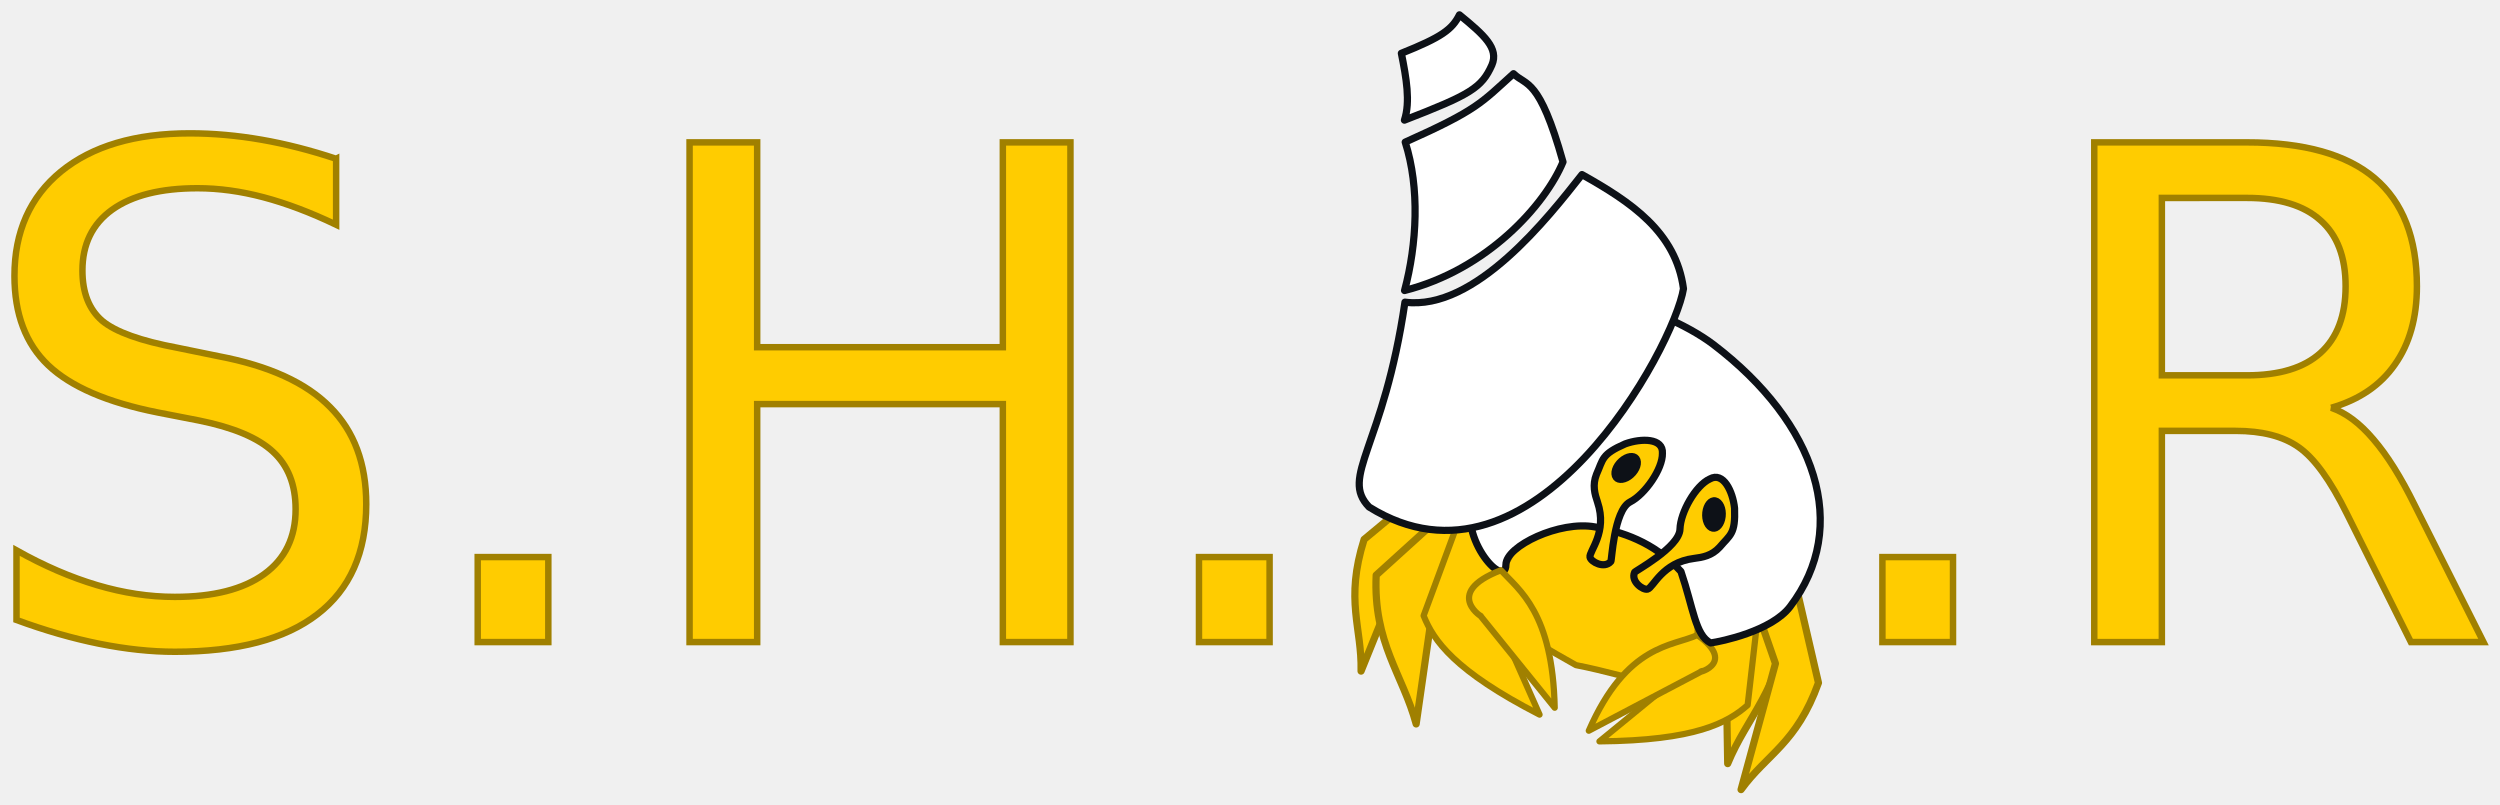
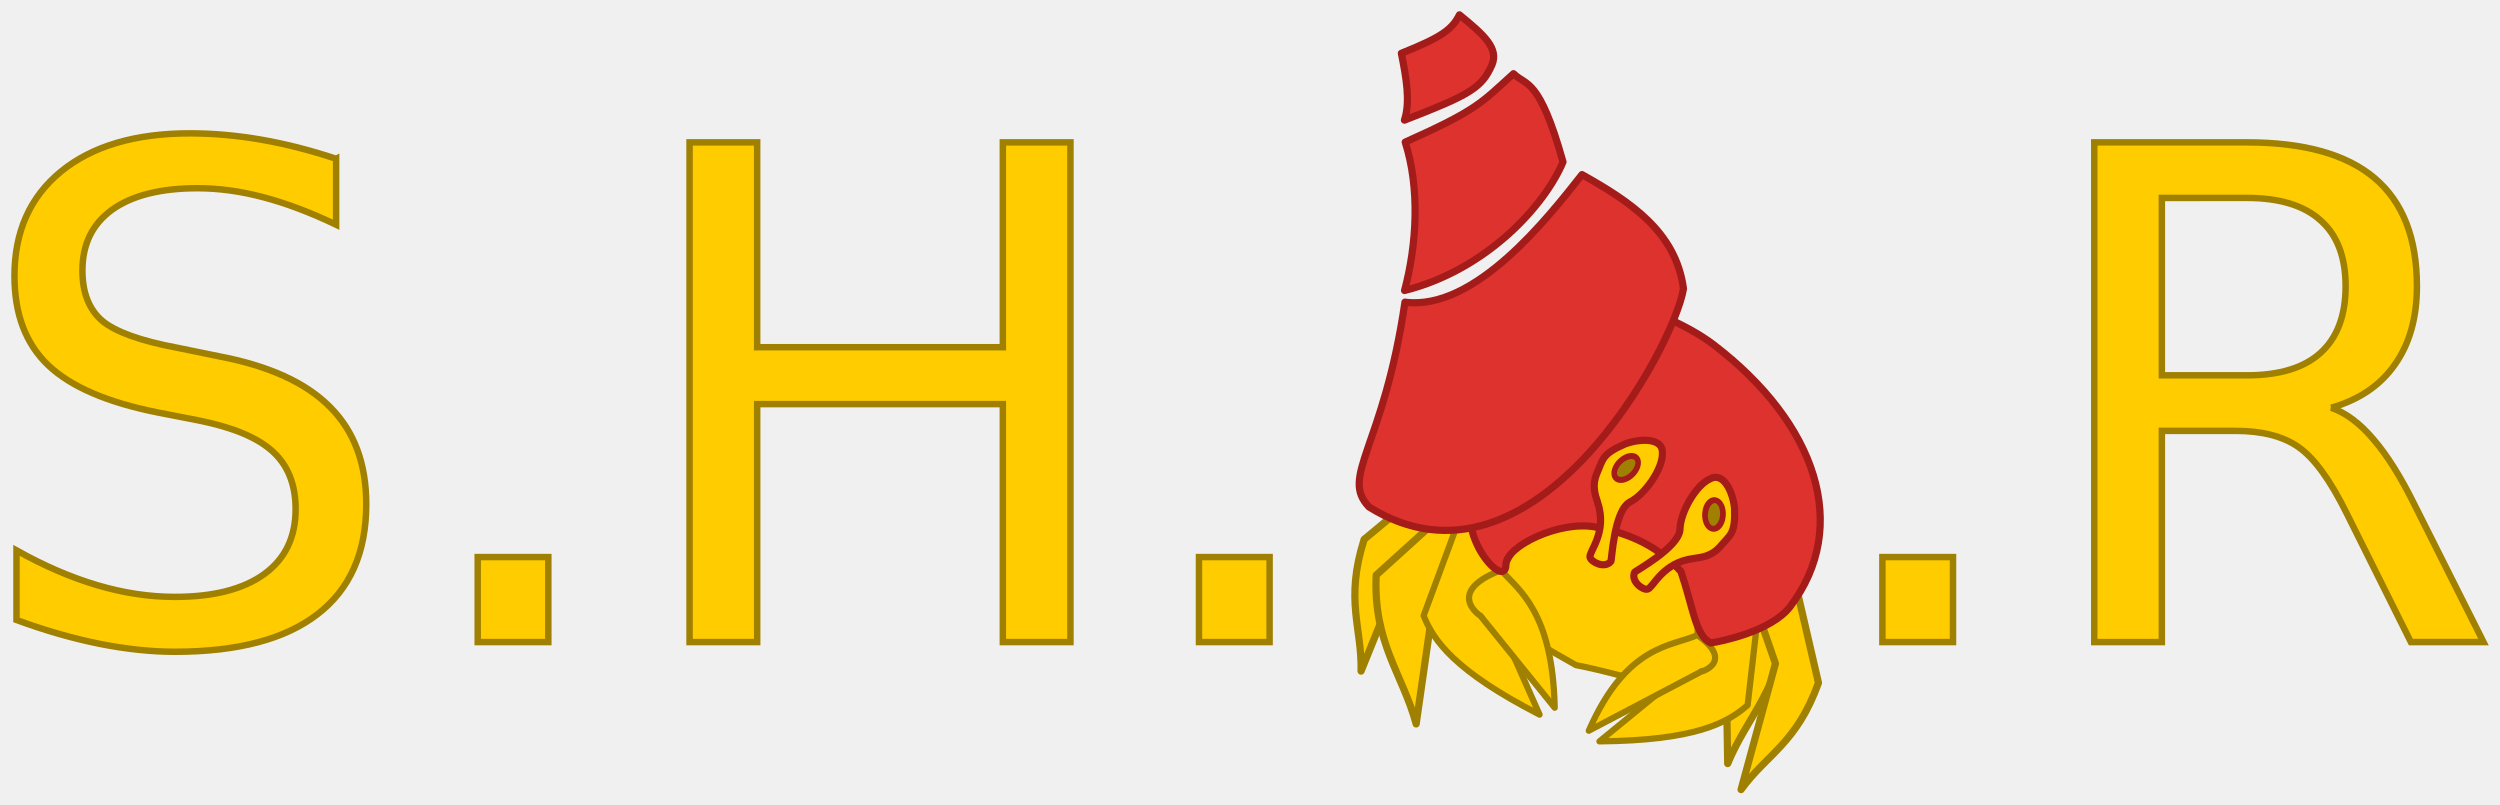
<svg xmlns="http://www.w3.org/2000/svg" width="222.36mm" height="71.55mm" viewBox="0 0 222.36 71.55" version="1.1" id="svg4551">
  <defs id="defs4545" />
  <g id="layer1" transform="translate(-13.2753,-11.22702)">
    <path style="fill:#ffcc00;fill-opacity:1;stroke:#a08000;stroke-width:0.641;stroke-linecap:butt;stroke-linejoin:round;stroke-miterlimit:4;stroke-dasharray:none;stroke-dashoffset:6.667;stroke-opacity:1;paint-order:normal" d="m 166.46,59.838 c -3.932,-6.504 -5.71,-1.663 -8.057,0.184 l 8.344,7.222 0.196,11.902 c 1.732,-4.225 4.705,-6.66 5.194,-12.681 z" id="rect5675-3-2" />
    <path style="fill:#ffcc00;fill-opacity:1;stroke:#a08000;stroke-width:0.641;stroke-linecap:butt;stroke-linejoin:round;stroke-miterlimit:4;stroke-dasharray:none;stroke-dashoffset:6.667;stroke-opacity:1;paint-order:normal" d="m 141.539,53.441 c 5.479,-5.726 5.21,-1.262 6.458,0.512 l -9.304,6.187 -4.359,10.778 c 0.089,-3.904 -1.459,-6.237 0.271,-11.714 z" id="rect5675-5-9-5" />
    <path style="fill:#ffcc00;fill-opacity:1;stroke:#a08000;stroke-width:0.641;stroke-linecap:butt;stroke-linejoin:round;stroke-miterlimit:4;stroke-dasharray:none;stroke-dashoffset:6.667;stroke-opacity:1;paint-order:normal" d="m 142.143,56.525 c 4.719,-5.958 5.874,-0.931 7.969,1.196 l -9.186,6.114 -1.692,11.783 c -1.187,-4.41 -3.829,-7.199 -3.556,-13.234 z" id="rect5675-3" />
    <g aria-label="S.H.  .R" style="font-style:normal;font-weight:normal;font-size:6.097px;line-height:1.25;font-family:sans-serif;letter-spacing:0px;word-spacing:0px;fill:#ffcc00;fill-opacity:1;stroke:#a08000;stroke-width:0.576;stroke-miterlimit:4;stroke-dasharray:none;stroke-opacity:1" id="text5935">
      <path d="m 43.172,25.349 v 5.865 q -3.423,-1.637 -6.46,-2.441 -3.036,-0.804 -5.865,-0.804 -4.912,0 -7.591,1.905 -2.649,1.905 -2.649,5.418 0,2.947 1.756,4.465 1.786,1.488 6.728,2.411 l 3.632,0.744 q 6.728,1.28 9.913,4.525 3.215,3.215 3.215,8.633 0,6.46 -4.346,9.794 -4.317,3.334 -12.682,3.334 -3.156,0 -6.728,-0.714 -3.543,-0.714 -7.353,-2.114 v -6.192 q 3.662,2.054 7.174,3.096 3.513,1.042 6.906,1.042 5.15,0 7.948,-2.024 2.798,-2.024 2.798,-5.775 0,-3.275 -2.024,-5.12 -1.995,-1.846 -6.579,-2.769 l -3.662,-0.714 q -6.728,-1.34 -9.735,-4.197 -3.007,-2.858 -3.007,-7.948 0,-5.894 4.138,-9.288 4.168,-3.394 11.461,-3.394 3.126,0 6.371,0.566 3.245,0.566 6.639,1.697 z" style="font-style:normal;font-variant:normal;font-weight:normal;font-stretch:normal;font-size:60.968px;font-family:'Rockwell Condensed';-inkscape-font-specification:'Rockwell Condensed, ';fill:#ffcc00;fill-opacity:1;stroke:#a08000;stroke-width:0.576;stroke-miterlimit:4;stroke-dasharray:none;stroke-opacity:1" id="path896" />
      <path d="m 55.764,60.775 h 6.281 v 7.561 h -6.281 z" style="font-style:normal;font-variant:normal;font-weight:normal;font-stretch:normal;font-size:60.968px;font-family:'Rockwell Condensed';-inkscape-font-specification:'Rockwell Condensed, ';fill:#ffcc00;fill-opacity:1;stroke:#a08000;stroke-width:0.576;stroke-miterlimit:4;stroke-dasharray:none;stroke-opacity:1" id="path898" />
      <path d="m 74.608,23.89 h 6.013 V 42.109 H 102.472 V 23.89 h 6.013 v 44.446 h -6.013 V 47.17 H 80.622 V 68.336 H 74.608 Z" style="font-style:normal;font-variant:normal;font-weight:normal;font-stretch:normal;font-size:60.968px;font-family:'Rockwell Condensed';-inkscape-font-specification:'Rockwell Condensed, ';fill:#ffcc00;fill-opacity:1;stroke:#a08000;stroke-width:0.576;stroke-miterlimit:4;stroke-dasharray:none;stroke-opacity:1" id="path900" />
      <path d="m 119.917,60.775 h 6.281 v 7.561 h -6.281 z" style="font-style:normal;font-variant:normal;font-weight:normal;font-stretch:normal;font-size:60.968px;font-family:'Rockwell Condensed';-inkscape-font-specification:'Rockwell Condensed, ';fill:#ffcc00;fill-opacity:1;stroke:#a08000;stroke-width:0.576;stroke-miterlimit:4;stroke-dasharray:none;stroke-opacity:1" id="path902" />
      <path d="m 180.703,60.775 h 6.281 v 7.561 h -6.281 z" style="font-style:normal;font-variant:normal;font-weight:normal;font-stretch:normal;font-size:60.968px;font-family:'Rockwell Condensed';-inkscape-font-specification:'Rockwell Condensed, ';fill:#ffcc00;fill-opacity:1;stroke:#a08000;stroke-width:0.576;stroke-miterlimit:4;stroke-dasharray:none;stroke-opacity:1" id="path904" />
      <path d="m 220.623,47.497 q 1.935,0.655 3.751,2.798 1.846,2.143 3.691,5.894 l 6.103,12.146 h -6.46 l -5.686,-11.402 q -2.203,-4.465 -4.287,-5.924 -2.054,-1.459 -5.626,-1.459 h -6.549 V 68.336 H 199.547 V 23.89 h 13.575 q 7.621,0 11.372,3.185 3.751,3.185 3.751,9.616 0,4.197 -1.965,6.966 -1.935,2.769 -5.656,3.84 z m -15.063,-18.665 v 15.778 h 7.561 q 4.346,0 6.549,-1.995 2.233,-2.024 2.233,-5.924 0,-3.9 -2.233,-5.865 -2.203,-1.995 -6.549,-1.995 z" style="font-style:normal;font-variant:normal;font-weight:normal;font-stretch:normal;font-size:60.968px;font-family:'Rockwell Condensed';-inkscape-font-specification:'Rockwell Condensed, ';fill:#ffcc00;fill-opacity:1;stroke:#a08000;stroke-width:0.576;stroke-miterlimit:4;stroke-dasharray:none;stroke-opacity:1" id="path906" />
    </g>
    <path style="fill:#ffcc00;fill-opacity:1;stroke:#a08000;stroke-width:0.554;stroke-linecap:butt;stroke-linejoin:round;stroke-miterlimit:4;stroke-dasharray:none;stroke-dashoffset:6.667;stroke-opacity:1;paint-order:normal" d="m 147.389,54.897 c 10.963,-3.57 17.9,0.023 21.69,9.21 l -2.798,8.056 c -1.455,1.631 -7.874,-0.83 -12.832,-1.776 -4.912,-2.738 -8.34,-4.976 -9.808,-7.906 z" id="rect5651-0" />
    <path style="fill:#ffcc00;fill-opacity:1;stroke:#a08000;stroke-width:0.554;stroke-linecap:butt;stroke-linejoin:round;stroke-miterlimit:4;stroke-dasharray:none;stroke-dashoffset:6.667;stroke-opacity:1;paint-order:normal" d="m 142.643,58.558 c 0.905,-5.996 1.484,-13.077 7.347,-2.526 l -4.362,8.415 4.581,10.341 c -7.56,-3.885 -9.43,-6.585 -10.311,-8.8 z" id="rect5680-4" />
    <path style="fill:#ffcc00;fill-opacity:1;stroke:#a08000;stroke-width:0.554;stroke-linecap:butt;stroke-linejoin:round;stroke-miterlimit:4;stroke-dasharray:none;stroke-dashoffset:6.667;stroke-opacity:1;paint-order:normal" d="m 169.621,66.077 c 1.9,-5.759 4.581,-12.342 -5.419,-5.556 l 0.095,9.472 -8.76,7.175 c 8.504,-0.073 11.393,-1.643 13.18,-3.225 z" id="rect5680-5-6" />
    <path style="fill:#ffcc00;fill-opacity:1;stroke:#a08000;stroke-width:0.641;stroke-linecap:butt;stroke-linejoin:round;stroke-miterlimit:4;stroke-dasharray:none;stroke-dashoffset:6.667;stroke-opacity:1;paint-order:normal" d="m 172.984,63.191 c -0.894,-7.863 -3.386,-4.145 -5.455,-3.483 l 3.662,10.536 -3.059,11.213 c 2.295,-3.164 4.943,-4.091 6.885,-9.496 z" id="rect5675-5-9" />
    <path style="fill:#ffcc00;fill-opacity:1;stroke:#a08000;stroke-width:0.554;stroke-linecap:butt;stroke-linejoin:round;stroke-miterlimit:4;stroke-dasharray:none;stroke-dashoffset:6.667;stroke-opacity:1;paint-order:normal" d="m 164.692,70.904 -10.103,5.316 c 3.392,-7.769 7.496,-7.49 9.656,-8.511 3.8,2.717 -0.585,3.516 0.446,3.195 z" id="rect5680-4-6-5" />
-     <path style="fill:#ffffff;fill-opacity:1;stroke:#0d1117;stroke-width:0.641;stroke-linecap:butt;stroke-linejoin:round;stroke-miterlimit:4;stroke-dasharray:none;stroke-dashoffset:6.667;stroke-opacity:1;paint-order:normal" d="m 172.492,65.19 c -1.649,2.163 -6.101,3.091 -7.067,3.222 -1.371,-0.687 -1.532,-3.108 -2.642,-6.359 -2.448,-2.679 -5.334,-3.533 -7.637,-3.958 -3.151,-0.582 -7.924,1.702 -7.928,3.351 -0.006,2.381 -4.692,-2.733 -2.711,-6.475 2.998,-5.661 6.568,-14.692 12.086,-16.365 2.174,-0.659 6.865,1.574 9.084,3.268 9.199,7.022 12.229,16.214 6.815,23.315 z" id="path4508" />
-     <path style="fill:#ffffff;fill-opacity:1;stroke:#0d1117;stroke-width:0.641;stroke-linecap:butt;stroke-linejoin:round;stroke-miterlimit:4;stroke-dasharray:none;stroke-dashoffset:6.667;stroke-opacity:1;paint-order:normal" d="m 138.237,38.102 c 6.25,0.816 12.792,-7.601 15.746,-11.347 4.343,2.435 8.355,5.105 9.027,10.149 -0.808,5.085 -13.333,28.53 -27.963,19.417 -2.626,-2.712 1.298,-5.279 3.19,-18.218 z" id="rect4495-3" />
-     <path style="fill:#ffffff;fill-opacity:1;stroke:#0d1117;stroke-width:0.641;stroke-linecap:butt;stroke-linejoin:round;stroke-miterlimit:4;stroke-dasharray:none;stroke-dashoffset:6.667;stroke-opacity:1;paint-order:normal" d="m 138.26,23.868 c 6.442,-2.881 6.735,-3.473 9.633,-6.087 1.141,1.119 2.282,0.291 4.402,7.848 -1.59,3.816 -6.734,9.581 -14.093,11.438 1.102,-4.125 1.369,-9.104 0.059,-13.199 z" id="rect4495-3-0" />
    <path style="fill:#ffcc00;fill-opacity:1;stroke:#a08000;stroke-width:0.554;stroke-linecap:butt;stroke-linejoin:round;stroke-miterlimit:4;stroke-dasharray:none;stroke-dashoffset:6.667;stroke-opacity:1;paint-order:normal" d="m 144.934,65.977 6.623,8.198 c -0.177,-8.473 -3.174,-10.465 -4.783,-12.228 -5.432,2.09 -1.292,4.414 -1.839,4.03 z" id="rect5680-4-6" />
-     <path style="fill:#ffffff;fill-opacity:1;stroke:#0d1117;stroke-width:0.641;stroke-linecap:butt;stroke-linejoin:round;stroke-miterlimit:4;stroke-dasharray:none;stroke-dashoffset:6.667;stroke-opacity:1;paint-order:normal" d="m 137.918,15.967 c 3.581,-1.434 4.516,-2.119 5.166,-3.42 2.213,1.805 3.514,2.982 2.887,4.459 -0.905,2.044 -1.947,2.646 -7.78,4.908 0.538,-1.654 0.169,-3.736 -0.273,-5.948 z" id="rect4495-3-0-2" />
-     <path style="fill:#ffcc00;fill-opacity:1;stroke:#0d1117;stroke-width:0.641;stroke-linecap:butt;stroke-linejoin:round;stroke-miterlimit:4;stroke-dasharray:none;stroke-dashoffset:6.667;stroke-opacity:1;paint-order:normal" d="m 156.546,61.168 c -0.572,0.67 -1.769,0.033 -1.85,-0.384 -0.102,-0.524 1.582,-2.201 0.669,-4.895 -0.243,-0.717 -0.473,-1.518 -0.091,-2.477 0.601,-1.338 0.421,-1.773 2.553,-2.705 1.427,-0.513 3.401,-0.528 3.31,0.843 0.029,1.386 -1.545,3.642 -2.874,4.322 -1.464,0.75 -1.632,5.376 -1.718,5.296 z" id="path5656-6-8-45-4" />
-     <path style="fill:#ffcc00;fill-opacity:1;stroke:#0d1117;stroke-width:0.641;stroke-linecap:butt;stroke-linejoin:round;stroke-miterlimit:4;stroke-dasharray:none;stroke-dashoffset:6.667;stroke-opacity:1;paint-order:normal" d="m 158.663,62.134 c -0.356,0.804 0.74,1.601 1.152,1.493 0.518,-0.137 1.3,-2.378 4.131,-2.731 0.754,-0.094 1.577,-0.236 2.277,-0.996 0.947,-1.122 1.418,-1.149 1.332,-3.468 -0.158,-1.504 -1.004,-3.281 -2.202,-2.604 -1.264,0.577 -2.617,2.972 -2.653,4.46 -0.04,1.64 -4.146,3.805 -4.036,3.847 z" id="path5656-6-8-45-4-2" />
-     <ellipse style="fill:#0d1117;fill-opacity:1;stroke:#0d1117;stroke-width:0.519;stroke-linecap:butt;stroke-linejoin:round;stroke-miterlimit:4;stroke-dasharray:none;stroke-dashoffset:6.667;stroke-opacity:1;paint-order:normal" id="path4524" cx="95.262" cy="145.05" rx="1.276" ry="0.802" transform="matrix(0.7466309,-0.6652385,0.5983284,0.801251,0,0)" />
-     <ellipse style="fill:#0d1117;fill-opacity:1;stroke:#0d1117;stroke-width:0.519;stroke-linecap:butt;stroke-linejoin:round;stroke-miterlimit:4;stroke-dasharray:none;stroke-dashoffset:6.667;stroke-opacity:1;paint-order:normal" id="path4524-4" cx="-23.205" cy="171.715" rx="1.276" ry="0.802" transform="matrix(0.1122697,-0.9936778,0.9802831,0.1975979,0,0)" />
+     <path style="fill:#de322f;fill-opacity:1;stroke:#a41c1a;stroke-width:0.641;stroke-linecap:butt;stroke-linejoin:round;stroke-miterlimit:4;stroke-dasharray:none;stroke-dashoffset:6.667;stroke-opacity:1;paint-order:normal" d="m 172.492,65.19 c -1.649,2.163 -6.101,3.091 -7.067,3.222 -1.371,-0.687 -1.532,-3.108 -2.642,-6.359 -2.448,-2.679 -5.334,-3.533 -7.637,-3.958 -3.151,-0.582 -7.924,1.702 -7.928,3.351 -0.006,2.381 -4.692,-2.733 -2.711,-6.475 2.998,-5.661 6.568,-14.692 12.086,-16.365 2.174,-0.659 6.865,1.574 9.084,3.268 9.199,7.022 12.229,16.214 6.815,23.315 z" id="path4508" />
+     <path style="fill:#de322f;fill-opacity:1;stroke:#a41c1a;stroke-width:0.641;stroke-linecap:butt;stroke-linejoin:round;stroke-miterlimit:4;stroke-dasharray:none;stroke-dashoffset:6.667;stroke-opacity:1;paint-order:normal" d="m 138.237,38.102 c 6.25,0.816 12.792,-7.601 15.746,-11.347 4.343,2.435 8.355,5.105 9.027,10.149 -0.808,5.085 -13.333,28.53 -27.963,19.417 -2.626,-2.712 1.298,-5.279 3.19,-18.218 z" id="rect4495-3" />
+     <path style="fill:#de322f;fill-opacity:1;stroke:#a41c1a;stroke-width:0.641;stroke-linecap:butt;stroke-linejoin:round;stroke-miterlimit:4;stroke-dasharray:none;stroke-dashoffset:6.667;stroke-opacity:1;paint-order:normal" d="m 138.26,23.868 c 6.442,-2.881 6.735,-3.473 9.633,-6.087 1.141,1.119 2.282,0.291 4.402,7.848 -1.59,3.816 -6.734,9.581 -14.093,11.438 1.102,-4.125 1.369,-9.104 0.059,-13.199 z" id="rect4495-3-0" />
+     <path style="fill:#de322f;fill-opacity:1;stroke:#a41c1a;stroke-width:0.641;stroke-linecap:butt;stroke-linejoin:round;stroke-miterlimit:4;stroke-dasharray:none;stroke-dashoffset:6.667;stroke-opacity:1;paint-order:normal" d="m 137.918,15.967 c 3.581,-1.434 4.516,-2.119 5.166,-3.42 2.213,1.805 3.514,2.982 2.887,4.459 -0.905,2.044 -1.947,2.646 -7.78,4.908 0.538,-1.654 0.169,-3.736 -0.273,-5.948 z" id="rect4495-3-0-2" />
+     <path style="fill:#ffcc00;fill-opacity:1;stroke:#a41c1a;stroke-width:0.641;stroke-linecap:butt;stroke-linejoin:round;stroke-miterlimit:4;stroke-dasharray:none;stroke-dashoffset:6.667;stroke-opacity:1;paint-order:normal" d="m 156.546,61.168 c -0.572,0.67 -1.769,0.033 -1.85,-0.384 -0.102,-0.524 1.582,-2.201 0.669,-4.895 -0.243,-0.717 -0.473,-1.518 -0.091,-2.477 0.601,-1.338 0.421,-1.773 2.553,-2.705 1.427,-0.513 3.401,-0.528 3.31,0.843 0.029,1.386 -1.545,3.642 -2.874,4.322 -1.464,0.75 -1.632,5.376 -1.718,5.296 z" id="path5656-6-8-45-4" />
+     <path style="fill:#ffcc00;fill-opacity:1;stroke:#a41c1a;stroke-width:0.641;stroke-linecap:butt;stroke-linejoin:round;stroke-miterlimit:4;stroke-dasharray:none;stroke-dashoffset:6.667;stroke-opacity:1;paint-order:normal" d="m 158.663,62.134 c -0.356,0.804 0.74,1.601 1.152,1.493 0.518,-0.137 1.3,-2.378 4.131,-2.731 0.754,-0.094 1.577,-0.236 2.277,-0.996 0.947,-1.122 1.418,-1.149 1.332,-3.468 -0.158,-1.504 -1.004,-3.281 -2.202,-2.604 -1.264,0.577 -2.617,2.972 -2.653,4.46 -0.04,1.64 -4.146,3.805 -4.036,3.847 z" id="path5656-6-8-45-4-2" />
+     <ellipse style="fill:#a08000;fill-opacity:1;stroke:#a41c1a;stroke-width:0.519;stroke-linecap:butt;stroke-linejoin:round;stroke-miterlimit:4;stroke-dasharray:none;stroke-dashoffset:6.667;stroke-opacity:1;paint-order:normal" id="path4524" cx="95.262" cy="145.05" rx="1.276" ry="0.802" transform="matrix(0.7466309,-0.6652385,0.5983284,0.801251,0,0)" />
+     <ellipse style="fill:#a08000;fill-opacity:1;stroke:#a41c1a;stroke-width:0.519;stroke-linecap:butt;stroke-linejoin:round;stroke-miterlimit:4;stroke-dasharray:none;stroke-dashoffset:6.667;stroke-opacity:1;paint-order:normal" id="path4524-4" cx="-23.205" cy="171.715" rx="1.276" ry="0.802" transform="matrix(0.1122697,-0.9936778,0.9802831,0.1975979,0,0)" />
  </g>
</svg>
